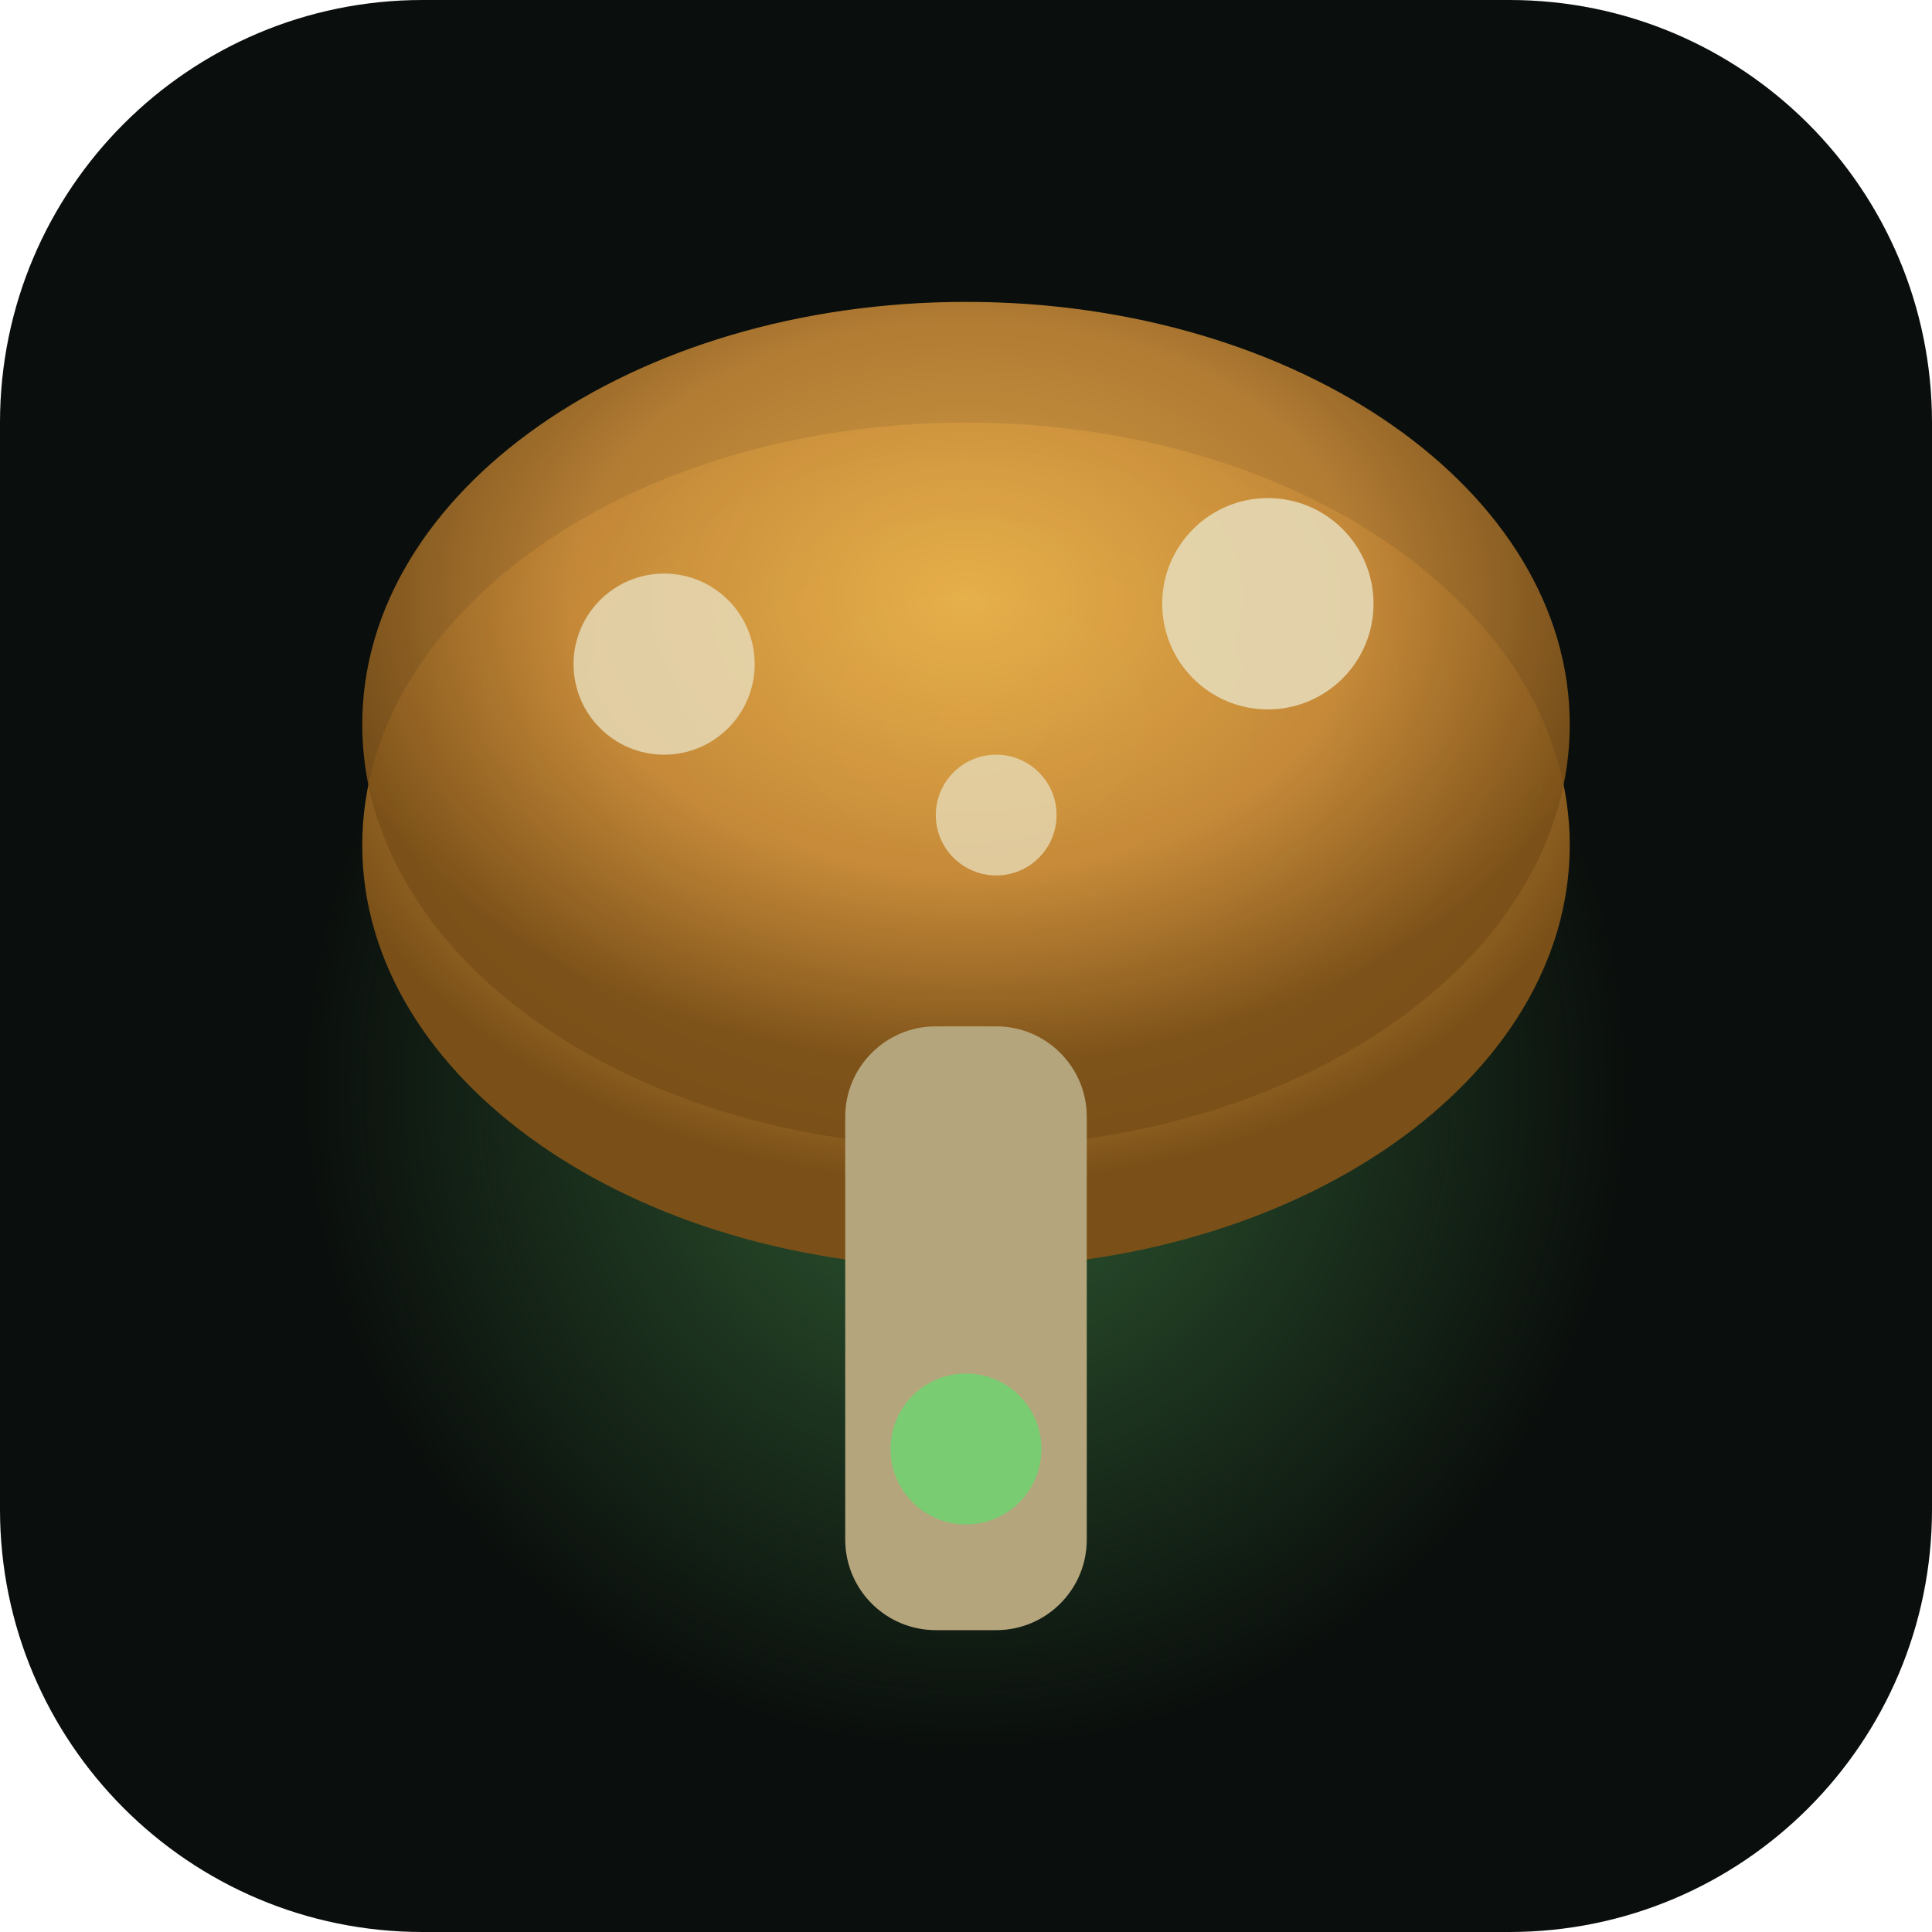
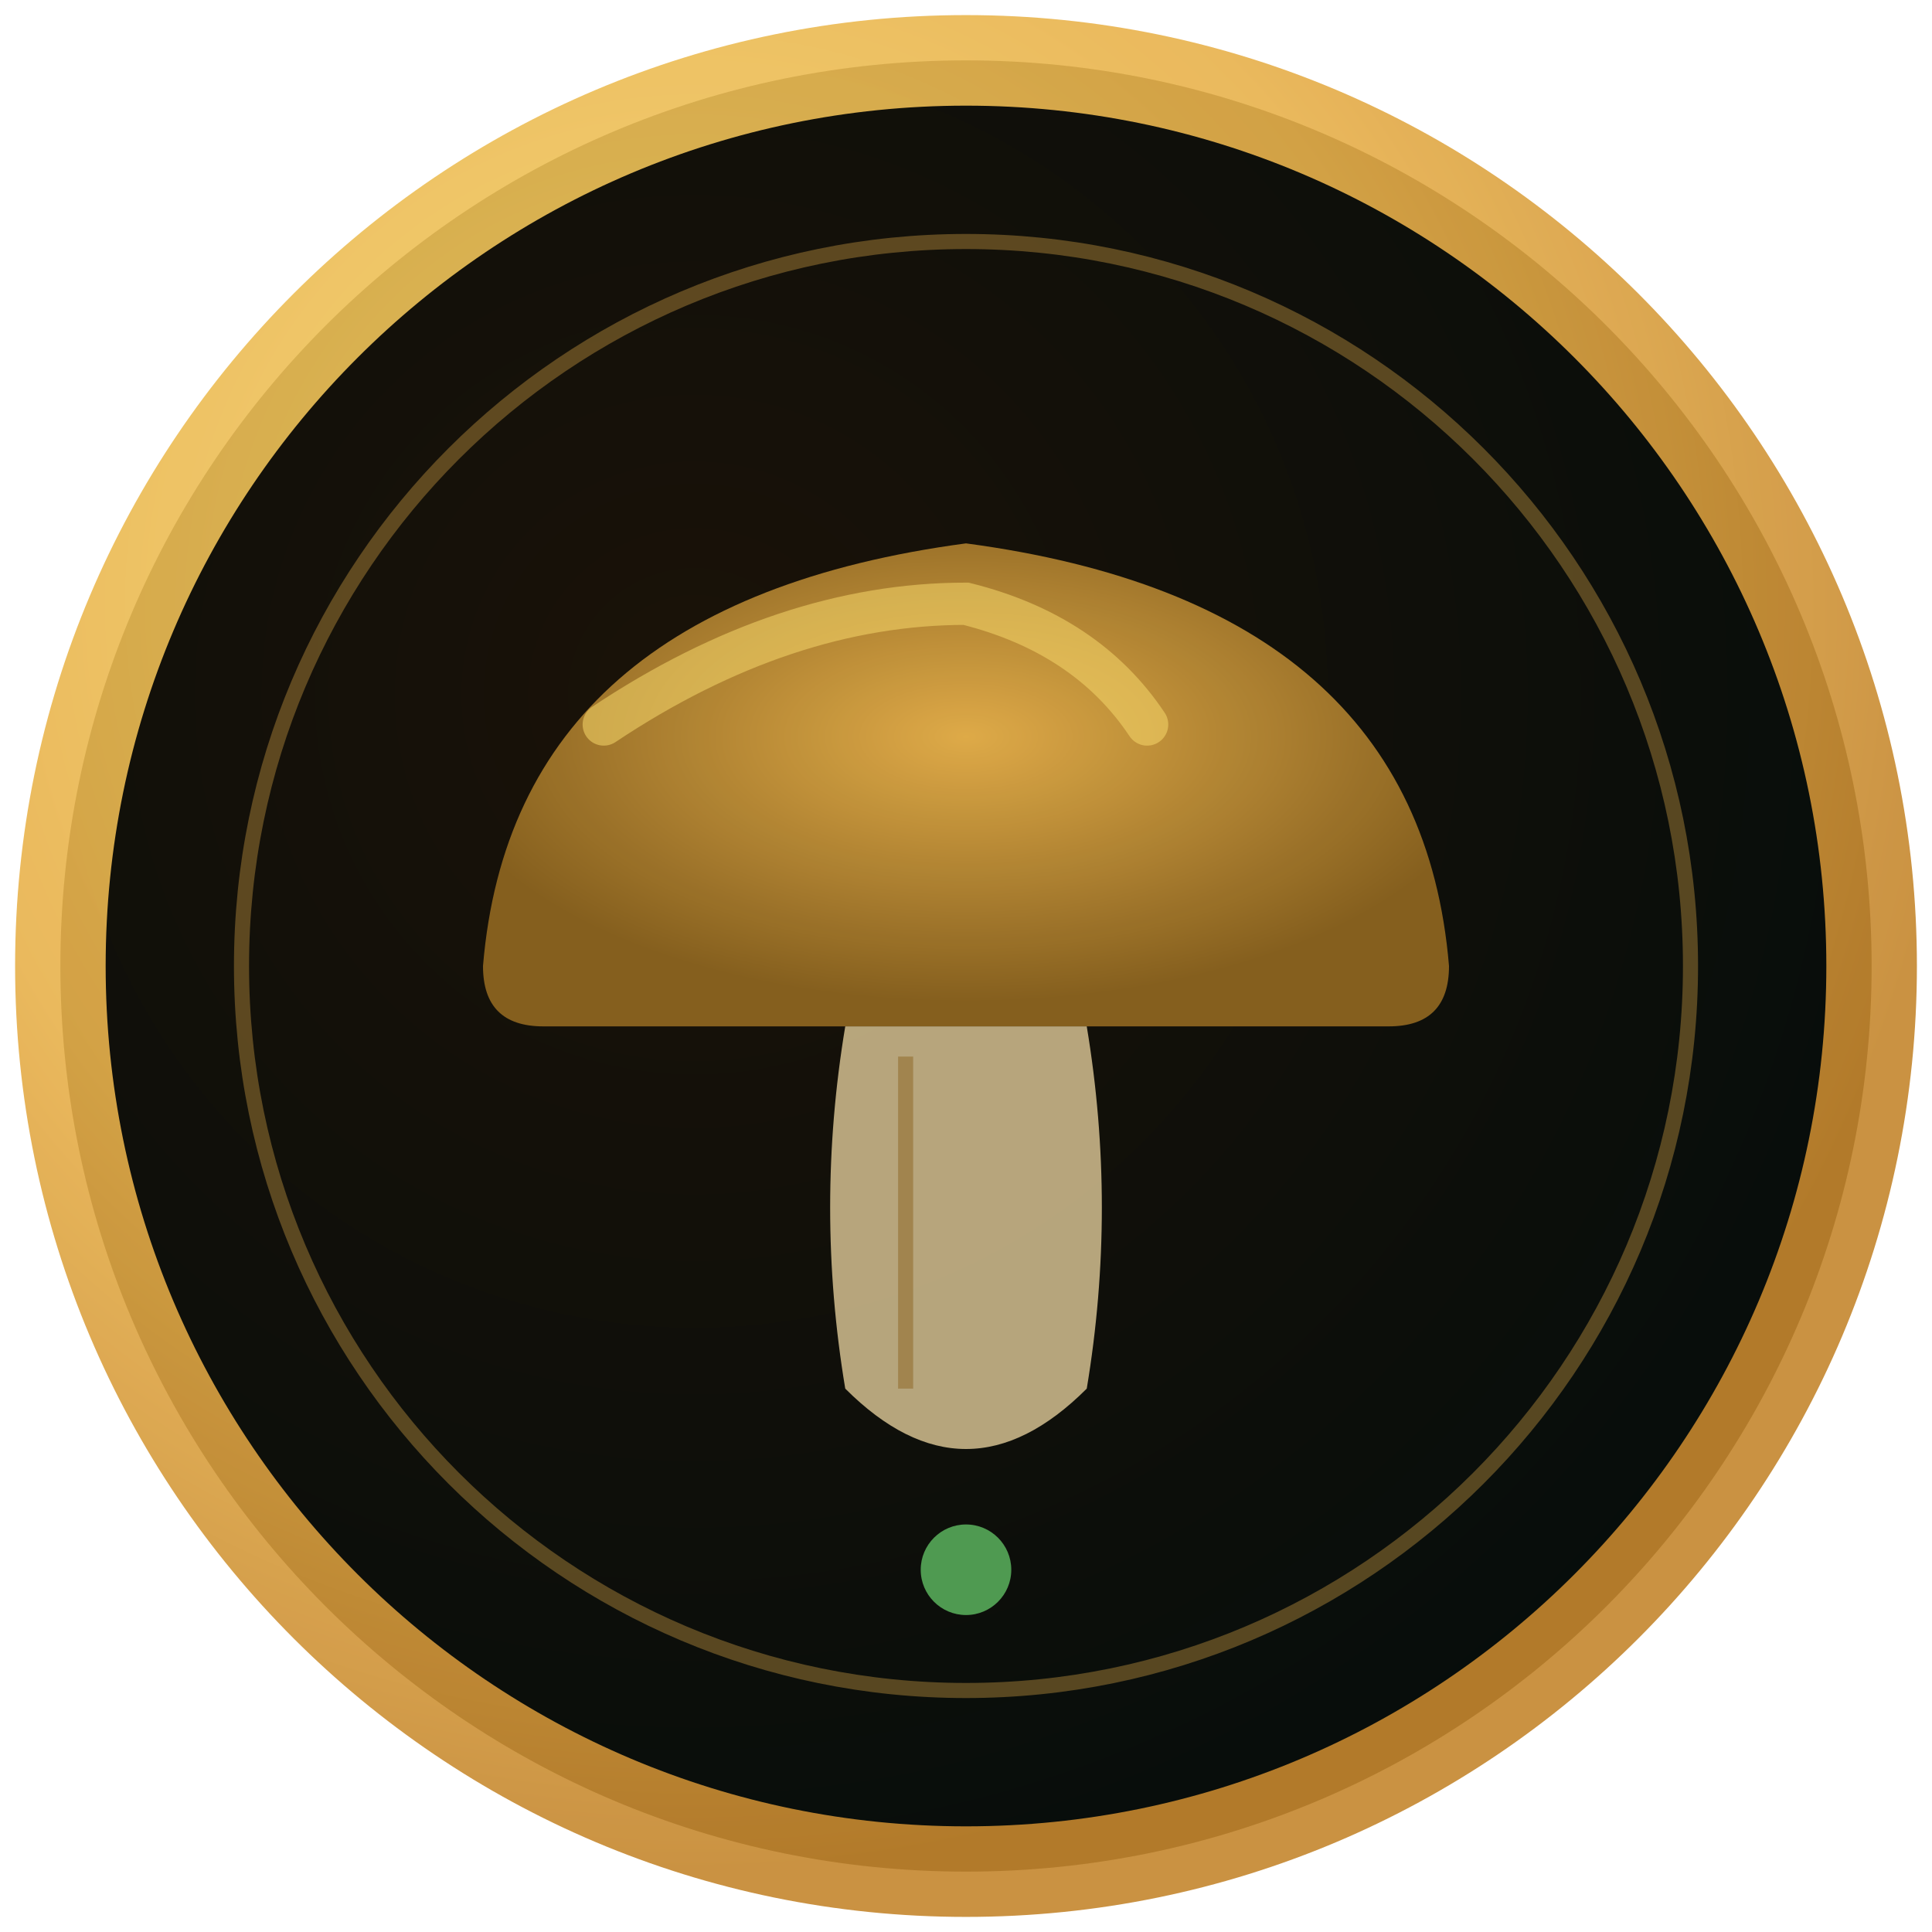
<svg xmlns="http://www.w3.org/2000/svg" viewBox="0 0 64 64">
  <defs>
-     <radialGradient id="cap" cx="50%" cy="35%" r="55%">
+     <radialGradient id="bg" cx="35%" cy="35%" r="70%">
+       <stop offset="0%" stop-color="#1a1208" />
+       <stop offset="100%" stop-color="#070d0b" />
+     </radialGradient>
+     <radialGradient id="amber" cx="35%" cy="30%" r="70%">
+       <stop offset="0%" stop-color="#F5D769" />
+       <stop offset="60%" stop-color="#E8B14B" />
+       <stop offset="100%" stop-color="#C4862E" />
+     </radialGradient>
+     <radialGradient id="cap" cx="50%" cy="40%" r="55%">
      <stop offset="0%" stop-color="#E8B14B" />
-       <stop offset="60%" stop-color="#C48838" />
-       <stop offset="100%" stop-color="#7A5018" />
-     </radialGradient>
-     <radialGradient id="glow" cx="50%" cy="50%" r="50%">
-       <stop offset="0%" stop-color="#6BD66F" stop-opacity="0.4" />
-       <stop offset="100%" stop-color="#6BD66F" stop-opacity="0" />
+       <stop offset="100%" stop-color="#8B6320" />
    </radialGradient>
  </defs>
-   <rect width="64" height="64" rx="14" fill="#0A0E0C" />
-   <circle cx="32" cy="36" r="22" fill="url(#glow)" />
-   <ellipse cx="32" cy="28" rx="20" ry="14" fill="url(#cap)" />
-   <ellipse cx="32" cy="24" rx="20" ry="14" fill="url(#cap)" opacity="0.9" />
-   <circle cx="22" cy="22" r="3" fill="#E6D9B5" opacity="0.85" />
-   <circle cx="42" cy="20" r="3.5" fill="#E6D9B5" opacity="0.9" />
-   <circle cx="33" cy="27" r="2" fill="#E6D9B5" opacity="0.8" />
-   <rect x="28" y="34" width="8" height="20" rx="3" fill="#D4C090" />
-   <rect x="28" y="34" width="8" height="20" rx="3" fill="#0A0E0C" opacity="0.15" />
-   <circle cx="32" cy="48" r="2.5" fill="#6BD66F" opacity="0.8" />
+   <circle cx="32" cy="32" r="30" fill="url(#bg)" />
+   <circle cx="32" cy="32" r="30" fill="none" stroke="url(#amber)" stroke-width="3" opacity="0.9" />
+   <circle cx="32" cy="32" r="24" fill="none" stroke="#E8B14B" stroke-width="0.5" opacity="0.35" />
+   <g transform="translate(0,2)">
+     <path d="M 16 30 Q 17 18 32 16 Q 47 18 48 30 Q 48 32 46 32 L 18 32 Q 16 32 16 30 Z" fill="url(#cap)" opacity="0.95" />
+     <path d="M 20 22 Q 26 18 32 18 Q 36 19 38 22" fill="none" stroke="#F5D769" stroke-width="1.4" stroke-linecap="round" opacity="0.55" />
+     <path d="M 28 32 Q 27 38 28 44 Q 30 46 32 46 Q 34 46 36 44 Q 37 38 36 32 Z" fill="#D4C090" opacity="0.85" />
+     <path d="M 30 33 L 30 44" stroke="#8B6320" stroke-width="0.5" opacity="0.5" />
+     <circle cx="32" cy="50" r="1.5" fill="#6BD66F" opacity="0.7" />
+   </g>
</svg>
